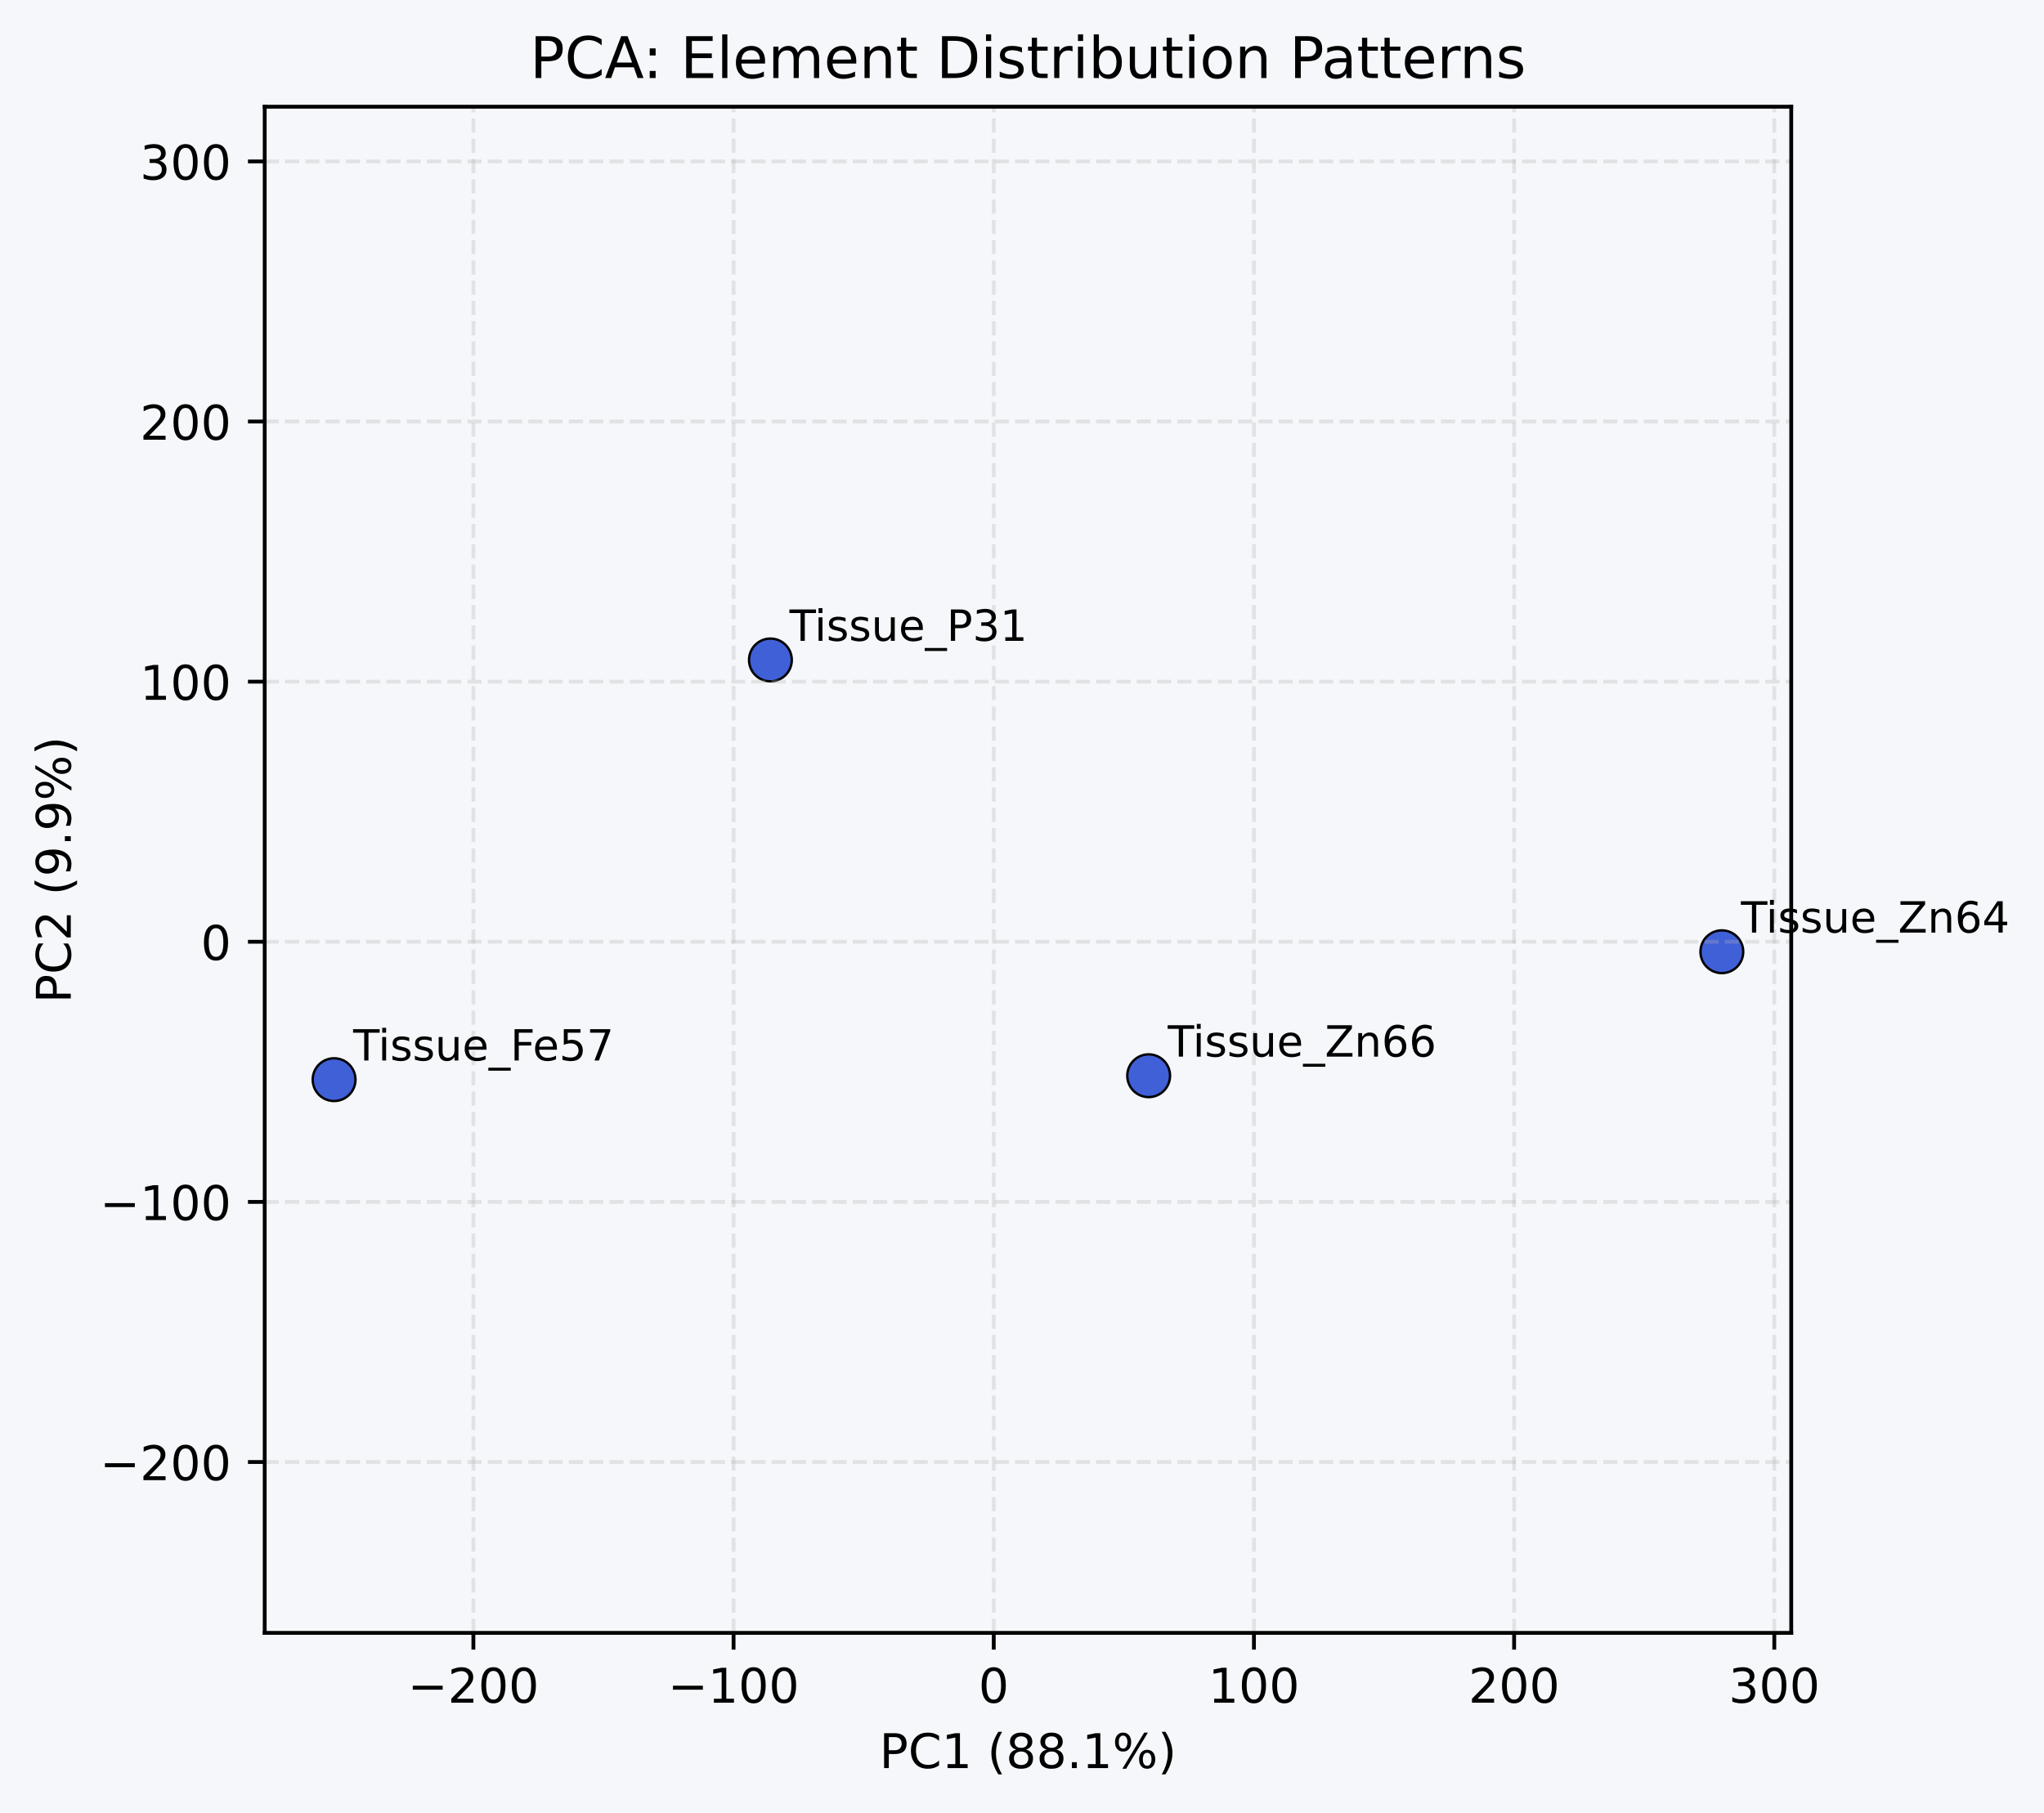
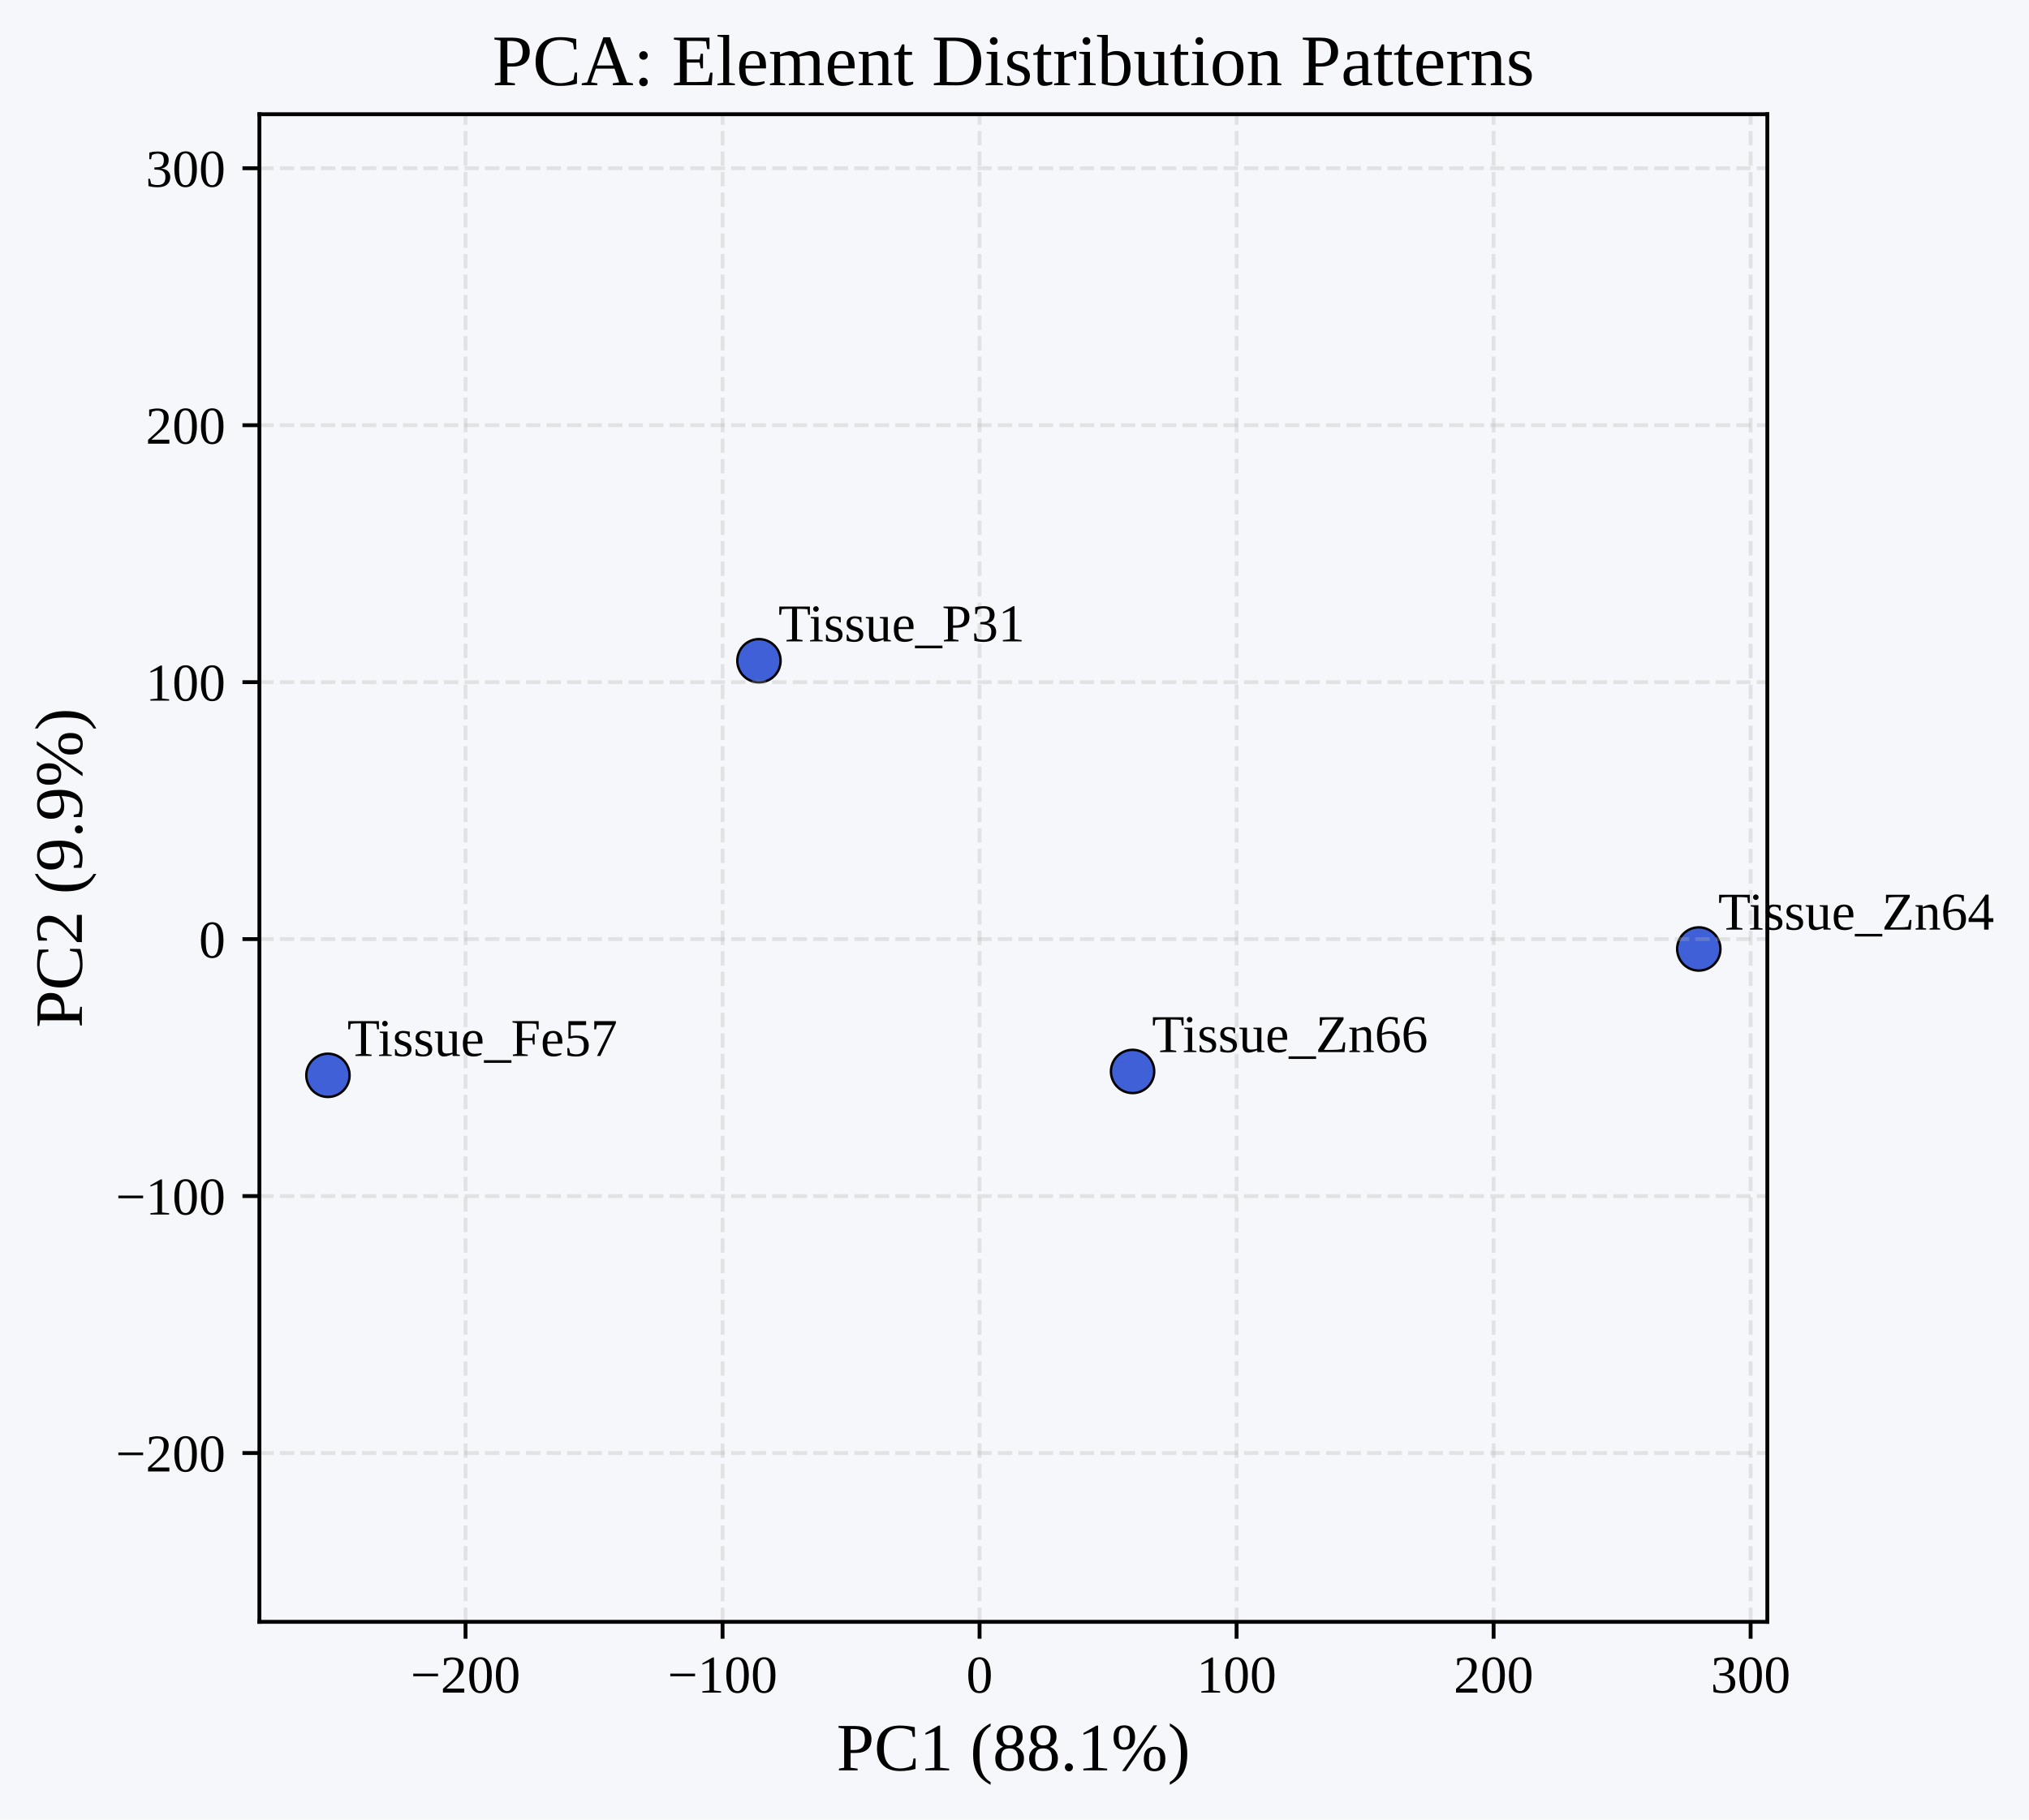
- <svg xmlns="http://www.w3.org/2000/svg" xmlns:xlink="http://www.w3.org/1999/xlink" width="427.363pt" height="379.044pt" viewBox="0 0 427.363 379.044" version="1.1">
+ <svg xmlns="http://www.w3.org/2000/svg" xmlns:xlink="http://www.w3.org/1999/xlink" width="419.405pt" height="376.223pt" viewBox="0 0 419.405 376.223" version="1.1">
  <defs>
    <style type="text/css">*{stroke-linejoin: round; stroke-linecap: butt}</style>
  </defs>
  <g id="figure_1">
    <g id="patch_1">
-       <path d="M 0 379.044  L 427.363 379.044  L 427.363 0  L 0 0  z " style="fill: #f5f7fa" />
+       <path d="M 0 376.223  L 419.405 376.223  L 419.405 0  L 0 0  z " style="fill: #f5f7fa" />
    </g>
    <g id="axes_1">
      <g id="patch_2">
-         <path d="M 55.345 341.488  L 374.515 341.488  L 374.515 22.318  L 55.345 22.318  z " style="fill: #f5f7fa" />
+         <path d="M 53.619 335.316  L 365.319 335.316  L 365.319 23.616  L 53.619 23.616  z " style="fill: #f5f7fa" />
      </g>
      <g id="PathCollection_1">
        <defs>
-           <path id="m3a9c7106e4" d="M 0 4.472  C 1.186 4.472 2.324 4.001 3.162 3.162  C 4.001 2.324 4.472 1.186 4.472 0  C 4.472 -1.186 4.001 -2.324 3.162 -3.162  C 2.324 -4.001 1.186 -4.472 0 -4.472  C -1.186 -4.472 -2.324 -4.001 -3.162 -3.162  C -4.001 -2.324 -4.472 -1.186 -4.472 0  C -4.472 1.186 -4.001 2.324 -3.162 3.162  C -2.324 4.001 -1.186 4.472 0 4.472  z " style="stroke: #000000; stroke-width: 0.5" />
+           <path id="mbf1201ad77" d="M 0 4.472  C 1.186 4.472 2.324 4.001 3.162 3.162  C 4.001 2.324 4.472 1.186 4.472 0  C 4.472 -1.186 4.001 -2.324 3.162 -3.162  C 2.324 -4.001 1.186 -4.472 0 -4.472  C -1.186 -4.472 -2.324 -4.001 -3.162 -3.162  C -4.001 -2.324 -4.472 -1.186 -4.472 0  C -4.472 1.186 -4.001 2.324 -3.162 3.162  C -2.324 4.001 -1.186 4.472 0 4.472  z " style="stroke: #000000; stroke-width: 0.5" />
        </defs>
-         <g clip-path="url(#p296fe830c3)">
-           <use xlink:href="#m3a9c7106e4" x="69.853" y="225.79" style="fill: #4060d8; stroke: #000000; stroke-width: 0.5" />
-           <use xlink:href="#m3a9c7106e4" x="161.081" y="138.017" style="fill: #4060d8; stroke: #000000; stroke-width: 0.5" />
-           <use xlink:href="#m3a9c7106e4" x="360.008" y="199.04" style="fill: #4060d8; stroke: #000000; stroke-width: 0.5" />
-           <use xlink:href="#m3a9c7106e4" x="240.164" y="224.971" style="fill: #4060d8; stroke: #000000; stroke-width: 0.5" />
+         <g clip-path="url(#p0ff3769348)">
+           <use xlink:href="#mbf1201ad77" x="67.787" y="222.325" style="fill: #4060d8; stroke: #000000; stroke-width: 0.5" />
+           <use xlink:href="#mbf1201ad77" x="156.88" y="136.606" style="fill: #4060d8; stroke: #000000; stroke-width: 0.5" />
+           <use xlink:href="#mbf1201ad77" x="351.151" y="196.202" style="fill: #4060d8; stroke: #000000; stroke-width: 0.5" />
+           <use xlink:href="#mbf1201ad77" x="234.112" y="221.525" style="fill: #4060d8; stroke: #000000; stroke-width: 0.5" />
        </g>
      </g>
      <g id="matplotlib.axis_1">
        <g id="xtick_1">
          <g id="line2d_1">
-             <path d="M 98.977 341.488  L 98.977 22.318  " clip-path="url(#p296fe830c3)" style="fill: none; stroke-dasharray: 2.96,1.28; stroke-dashoffset: 0; stroke: #b0b0b0; stroke-opacity: 0.3; stroke-width: 0.8" />
+             <path d="M 96.229 335.316  L 96.229 23.616  " clip-path="url(#p0ff3769348)" style="fill: none; stroke-dasharray: 2.96,1.28; stroke-dashoffset: 0; stroke: #b0b0b0; stroke-opacity: 0.3; stroke-width: 0.8" />
          </g>
          <g id="line2d_2">
            <defs>
-               <path id="m117c8b62d5" d="M 0 0  L 0 3.5  " style="stroke: #000000; stroke-width: 0.8" />
+               <path id="ma3e1e36343" d="M 0 0  L 0 3.5  " style="stroke: #000000; stroke-width: 0.8" />
            </defs>
            <g>
-               <use xlink:href="#m117c8b62d5" x="98.977" y="341.488" style="stroke: #000000; stroke-width: 0.8" />
+               <use xlink:href="#ma3e1e36343" x="96.229" y="335.316" style="stroke: #000000; stroke-width: 0.8" />
            </g>
          </g>
          <g id="text_1">
-             <text style="font-size: 10px; font-family: 'DejaVu Sans', 'Bitstream Vera Sans', 'Computer Modern Sans Serif', 'Lucida Grande', 'Verdana', 'Geneva', 'Lucid', 'Arial', 'Helvetica', 'Avant Garde', sans-serif; text-anchor: middle" x="98.977" y="356.087" transform="rotate(-0 98.97703 356.0866)">−200</text>
+             <text style="font-size: 11px; font-family: 'Times New Roman', 'DejaVu Serif', 'Bitstream Vera Serif', 'Computer Modern Roman', 'New Century Schoolbook', 'Century Schoolbook L', 'Utopia', 'ITC Bookman', 'Bookman', 'Nimbus Roman No9 L', 'Times', 'Palatino', 'Charter', serif; text-anchor: middle" x="96.229" y="349.954" transform="rotate(-0 96.22945 349.9538)">−200</text>
          </g>
        </g>
        <g id="xtick_2">
          <g id="line2d_3">
-             <path d="M 153.377 341.488  L 153.377 22.318  " clip-path="url(#p296fe830c3)" style="fill: none; stroke-dasharray: 2.96,1.28; stroke-dashoffset: 0; stroke: #b0b0b0; stroke-opacity: 0.3; stroke-width: 0.8" />
+             <path d="M 149.356 335.316  L 149.356 23.616  " clip-path="url(#p0ff3769348)" style="fill: none; stroke-dasharray: 2.96,1.28; stroke-dashoffset: 0; stroke: #b0b0b0; stroke-opacity: 0.3; stroke-width: 0.8" />
          </g>
          <g id="line2d_4">
            <g>
-               <use xlink:href="#m117c8b62d5" x="153.377" y="341.488" style="stroke: #000000; stroke-width: 0.8" />
+               <use xlink:href="#ma3e1e36343" x="149.356" y="335.316" style="stroke: #000000; stroke-width: 0.8" />
            </g>
          </g>
          <g id="text_2">
-             <text style="font-size: 10px; font-family: 'DejaVu Sans', 'Bitstream Vera Sans', 'Computer Modern Sans Serif', 'Lucida Grande', 'Verdana', 'Geneva', 'Lucid', 'Arial', 'Helvetica', 'Avant Garde', sans-serif; text-anchor: middle" x="153.377" y="356.087" transform="rotate(-0 153.3767 356.0866)">−100</text>
+             <text style="font-size: 11px; font-family: 'Times New Roman', 'DejaVu Serif', 'Bitstream Vera Serif', 'Computer Modern Roman', 'New Century Schoolbook', 'Century Schoolbook L', 'Utopia', 'ITC Bookman', 'Bookman', 'Nimbus Roman No9 L', 'Times', 'Palatino', 'Charter', serif; text-anchor: middle" x="149.356" y="349.954" transform="rotate(-0 149.3559 349.9538)">−100</text>
          </g>
        </g>
        <g id="xtick_3">
          <g id="line2d_5">
-             <path d="M 207.776 341.488  L 207.776 22.318  " clip-path="url(#p296fe830c3)" style="fill: none; stroke-dasharray: 2.96,1.28; stroke-dashoffset: 0; stroke: #b0b0b0; stroke-opacity: 0.3; stroke-width: 0.8" />
+             <path d="M 202.482 335.316  L 202.482 23.616  " clip-path="url(#p0ff3769348)" style="fill: none; stroke-dasharray: 2.96,1.28; stroke-dashoffset: 0; stroke: #b0b0b0; stroke-opacity: 0.3; stroke-width: 0.8" />
          </g>
          <g id="line2d_6">
            <g>
-               <use xlink:href="#m117c8b62d5" x="207.776" y="341.488" style="stroke: #000000; stroke-width: 0.8" />
+               <use xlink:href="#ma3e1e36343" x="202.482" y="335.316" style="stroke: #000000; stroke-width: 0.8" />
            </g>
          </g>
          <g id="text_3">
-             <text style="font-size: 10px; font-family: 'DejaVu Sans', 'Bitstream Vera Sans', 'Computer Modern Sans Serif', 'Lucida Grande', 'Verdana', 'Geneva', 'Lucid', 'Arial', 'Helvetica', 'Avant Garde', sans-serif; text-anchor: middle" x="207.776" y="356.087" transform="rotate(-0 207.7763 356.0866)">0</text>
+             <text style="font-size: 11px; font-family: 'Times New Roman', 'DejaVu Serif', 'Bitstream Vera Serif', 'Computer Modern Roman', 'New Century Schoolbook', 'Century Schoolbook L', 'Utopia', 'ITC Bookman', 'Bookman', 'Nimbus Roman No9 L', 'Times', 'Palatino', 'Charter', serif; text-anchor: middle" x="202.482" y="349.954" transform="rotate(-0 202.4823 349.9538)">0</text>
          </g>
        </g>
        <g id="xtick_4">
          <g id="line2d_7">
-             <path d="M 262.176 341.488  L 262.176 22.318  " clip-path="url(#p296fe830c3)" style="fill: none; stroke-dasharray: 2.96,1.28; stroke-dashoffset: 0; stroke: #b0b0b0; stroke-opacity: 0.3; stroke-width: 0.8" />
+             <path d="M 255.609 335.316  L 255.609 23.616  " clip-path="url(#p0ff3769348)" style="fill: none; stroke-dasharray: 2.96,1.28; stroke-dashoffset: 0; stroke: #b0b0b0; stroke-opacity: 0.3; stroke-width: 0.8" />
          </g>
          <g id="line2d_8">
            <g>
-               <use xlink:href="#m117c8b62d5" x="262.176" y="341.488" style="stroke: #000000; stroke-width: 0.8" />
+               <use xlink:href="#ma3e1e36343" x="255.609" y="335.316" style="stroke: #000000; stroke-width: 0.8" />
            </g>
          </g>
          <g id="text_4">
-             <text style="font-size: 10px; font-family: 'DejaVu Sans', 'Bitstream Vera Sans', 'Computer Modern Sans Serif', 'Lucida Grande', 'Verdana', 'Geneva', 'Lucid', 'Arial', 'Helvetica', 'Avant Garde', sans-serif; text-anchor: middle" x="262.176" y="356.087" transform="rotate(-0 262.1759 356.0866)">100</text>
+             <text style="font-size: 11px; font-family: 'Times New Roman', 'DejaVu Serif', 'Bitstream Vera Serif', 'Computer Modern Roman', 'New Century Schoolbook', 'Century Schoolbook L', 'Utopia', 'ITC Bookman', 'Bookman', 'Nimbus Roman No9 L', 'Times', 'Palatino', 'Charter', serif; text-anchor: middle" x="255.609" y="349.954" transform="rotate(-0 255.6087 349.9538)">100</text>
          </g>
        </g>
        <g id="xtick_5">
          <g id="line2d_9">
-             <path d="M 316.576 341.488  L 316.576 22.318  " clip-path="url(#p296fe830c3)" style="fill: none; stroke-dasharray: 2.96,1.28; stroke-dashoffset: 0; stroke: #b0b0b0; stroke-opacity: 0.3; stroke-width: 0.8" />
+             <path d="M 308.735 335.316  L 308.735 23.616  " clip-path="url(#p0ff3769348)" style="fill: none; stroke-dasharray: 2.96,1.28; stroke-dashoffset: 0; stroke: #b0b0b0; stroke-opacity: 0.3; stroke-width: 0.8" />
          </g>
          <g id="line2d_10">
            <g>
-               <use xlink:href="#m117c8b62d5" x="316.576" y="341.488" style="stroke: #000000; stroke-width: 0.8" />
+               <use xlink:href="#ma3e1e36343" x="308.735" y="335.316" style="stroke: #000000; stroke-width: 0.8" />
            </g>
          </g>
          <g id="text_5">
-             <text style="font-size: 10px; font-family: 'DejaVu Sans', 'Bitstream Vera Sans', 'Computer Modern Sans Serif', 'Lucida Grande', 'Verdana', 'Geneva', 'Lucid', 'Arial', 'Helvetica', 'Avant Garde', sans-serif; text-anchor: middle" x="316.576" y="356.087" transform="rotate(-0 316.5755 356.0866)">200</text>
+             <text style="font-size: 11px; font-family: 'Times New Roman', 'DejaVu Serif', 'Bitstream Vera Serif', 'Computer Modern Roman', 'New Century Schoolbook', 'Century Schoolbook L', 'Utopia', 'ITC Bookman', 'Bookman', 'Nimbus Roman No9 L', 'Times', 'Palatino', 'Charter', serif; text-anchor: middle" x="308.735" y="349.954" transform="rotate(-0 308.7352 349.9538)">200</text>
          </g>
        </g>
        <g id="xtick_6">
          <g id="line2d_11">
-             <path d="M 370.975 341.488  L 370.975 22.318  " clip-path="url(#p296fe830c3)" style="fill: none; stroke-dasharray: 2.96,1.28; stroke-dashoffset: 0; stroke: #b0b0b0; stroke-opacity: 0.3; stroke-width: 0.8" />
+             <path d="M 361.862 335.316  L 361.862 23.616  " clip-path="url(#p0ff3769348)" style="fill: none; stroke-dasharray: 2.96,1.28; stroke-dashoffset: 0; stroke: #b0b0b0; stroke-opacity: 0.3; stroke-width: 0.8" />
          </g>
          <g id="line2d_12">
            <g>
-               <use xlink:href="#m117c8b62d5" x="370.975" y="341.488" style="stroke: #000000; stroke-width: 0.8" />
+               <use xlink:href="#ma3e1e36343" x="361.862" y="335.316" style="stroke: #000000; stroke-width: 0.8" />
            </g>
          </g>
          <g id="text_6">
-             <text style="font-size: 10px; font-family: 'DejaVu Sans', 'Bitstream Vera Sans', 'Computer Modern Sans Serif', 'Lucida Grande', 'Verdana', 'Geneva', 'Lucid', 'Arial', 'Helvetica', 'Avant Garde', sans-serif; text-anchor: middle" x="370.975" y="356.087" transform="rotate(-0 370.9751 356.0866)">300</text>
+             <text style="font-size: 11px; font-family: 'Times New Roman', 'DejaVu Serif', 'Bitstream Vera Serif', 'Computer Modern Roman', 'New Century Schoolbook', 'Century Schoolbook L', 'Utopia', 'ITC Bookman', 'Bookman', 'Nimbus Roman No9 L', 'Times', 'Palatino', 'Charter', serif; text-anchor: middle" x="361.862" y="349.954" transform="rotate(-0 361.8616 349.9538)">300</text>
          </g>
        </g>
        <g id="text_7">
-           <text style="font-size: 10px; font-family: 'DejaVu Sans', 'Bitstream Vera Sans', 'Computer Modern Sans Serif', 'Lucida Grande', 'Verdana', 'Geneva', 'Lucid', 'Arial', 'Helvetica', 'Avant Garde', sans-serif; text-anchor: middle" x="214.93" y="369.765" transform="rotate(-0 214.9303 369.7647)">PC1 (88.1%)</text>
+           <text style="font-size: 14px; font-family: 'Times New Roman', 'DejaVu Serif', 'Bitstream Vera Serif', 'Computer Modern Roman', 'New Century Schoolbook', 'Century Schoolbook L', 'Utopia', 'ITC Bookman', 'Bookman', 'Nimbus Roman No9 L', 'Times', 'Palatino', 'Charter', serif; text-anchor: middle" x="209.469" y="366.028" transform="rotate(-0 209.4689 366.028)">PC1 (88.1%)</text>
        </g>
      </g>
      <g id="matplotlib.axis_2">
        <g id="ytick_1">
          <g id="line2d_13">
-             <path d="M 55.345 305.754  L 374.515 305.754  " clip-path="url(#p296fe830c3)" style="fill: none; stroke-dasharray: 2.96,1.28; stroke-dashoffset: 0; stroke: #b0b0b0; stroke-opacity: 0.3; stroke-width: 0.8" />
+             <path d="M 53.619 300.417  L 365.319 300.417  " clip-path="url(#p0ff3769348)" style="fill: none; stroke-dasharray: 2.96,1.28; stroke-dashoffset: 0; stroke: #b0b0b0; stroke-opacity: 0.3; stroke-width: 0.8" />
          </g>
          <g id="line2d_14">
            <defs>
-               <path id="mf5b8c64481" d="M 0 0  L -3.5 0  " style="stroke: #000000; stroke-width: 0.8" />
+               <path id="m6d53edad3d" d="M 0 0  L -3.5 0  " style="stroke: #000000; stroke-width: 0.8" />
            </defs>
            <g>
-               <use xlink:href="#mf5b8c64481" x="55.345" y="305.754" style="stroke: #000000; stroke-width: 0.8" />
+               <use xlink:href="#m6d53edad3d" x="53.619" y="300.417" style="stroke: #000000; stroke-width: 0.8" />
            </g>
          </g>
          <g id="text_8">
-             <text style="font-size: 10px; font-family: 'DejaVu Sans', 'Bitstream Vera Sans', 'Computer Modern Sans Serif', 'Lucida Grande', 'Verdana', 'Geneva', 'Lucid', 'Arial', 'Helvetica', 'Avant Garde', sans-serif; text-anchor: end" x="48.345" y="309.553" transform="rotate(-0 48.34531 309.5528)">−200</text>
+             <text style="font-size: 11px; font-family: 'Times New Roman', 'DejaVu Serif', 'Bitstream Vera Serif', 'Computer Modern Roman', 'New Century Schoolbook', 'Century Schoolbook L', 'Utopia', 'ITC Bookman', 'Bookman', 'Nimbus Roman No9 L', 'Times', 'Palatino', 'Charter', serif; text-anchor: end" x="46.619" y="304.237" transform="rotate(-0 46.61891 304.2365)">−200</text>
          </g>
        </g>
        <g id="ytick_2">
          <g id="line2d_15">
-             <path d="M 55.345 251.354  L 374.515 251.354  " clip-path="url(#p296fe830c3)" style="fill: none; stroke-dasharray: 2.96,1.28; stroke-dashoffset: 0; stroke: #b0b0b0; stroke-opacity: 0.3; stroke-width: 0.8" />
+             <path d="M 53.619 247.291  L 365.319 247.291  " clip-path="url(#p0ff3769348)" style="fill: none; stroke-dasharray: 2.96,1.28; stroke-dashoffset: 0; stroke: #b0b0b0; stroke-opacity: 0.3; stroke-width: 0.8" />
          </g>
          <g id="line2d_16">
            <g>
-               <use xlink:href="#mf5b8c64481" x="55.345" y="251.354" style="stroke: #000000; stroke-width: 0.8" />
+               <use xlink:href="#m6d53edad3d" x="53.619" y="247.291" style="stroke: #000000; stroke-width: 0.8" />
            </g>
          </g>
          <g id="text_9">
-             <text style="font-size: 10px; font-family: 'DejaVu Sans', 'Bitstream Vera Sans', 'Computer Modern Sans Serif', 'Lucida Grande', 'Verdana', 'Geneva', 'Lucid', 'Arial', 'Helvetica', 'Avant Garde', sans-serif; text-anchor: end" x="48.345" y="255.153" transform="rotate(-0 48.34531 255.1532)">−100</text>
+             <text style="font-size: 11px; font-family: 'Times New Roman', 'DejaVu Serif', 'Bitstream Vera Serif', 'Computer Modern Roman', 'New Century Schoolbook', 'Century Schoolbook L', 'Utopia', 'ITC Bookman', 'Bookman', 'Nimbus Roman No9 L', 'Times', 'Palatino', 'Charter', serif; text-anchor: end" x="46.619" y="251.11" transform="rotate(-0 46.61891 251.1101)">−100</text>
          </g>
        </g>
        <g id="ytick_3">
          <g id="line2d_17">
-             <path d="M 55.345 196.954  L 374.515 196.954  " clip-path="url(#p296fe830c3)" style="fill: none; stroke-dasharray: 2.96,1.28; stroke-dashoffset: 0; stroke: #b0b0b0; stroke-opacity: 0.3; stroke-width: 0.8" />
+             <path d="M 53.619 194.165  L 365.319 194.165  " clip-path="url(#p0ff3769348)" style="fill: none; stroke-dasharray: 2.96,1.28; stroke-dashoffset: 0; stroke: #b0b0b0; stroke-opacity: 0.3; stroke-width: 0.8" />
          </g>
          <g id="line2d_18">
            <g>
-               <use xlink:href="#mf5b8c64481" x="55.345" y="196.954" style="stroke: #000000; stroke-width: 0.8" />
+               <use xlink:href="#m6d53edad3d" x="53.619" y="194.165" style="stroke: #000000; stroke-width: 0.8" />
            </g>
          </g>
          <g id="text_10">
-             <text style="font-size: 10px; font-family: 'DejaVu Sans', 'Bitstream Vera Sans', 'Computer Modern Sans Serif', 'Lucida Grande', 'Verdana', 'Geneva', 'Lucid', 'Arial', 'Helvetica', 'Avant Garde', sans-serif; text-anchor: end" x="48.345" y="200.754" transform="rotate(-0 48.34531 200.7536)">0</text>
+             <text style="font-size: 11px; font-family: 'Times New Roman', 'DejaVu Serif', 'Bitstream Vera Serif', 'Computer Modern Roman', 'New Century Schoolbook', 'Century Schoolbook L', 'Utopia', 'ITC Bookman', 'Bookman', 'Nimbus Roman No9 L', 'Times', 'Palatino', 'Charter', serif; text-anchor: end" x="46.619" y="197.984" transform="rotate(-0 46.61891 197.9837)">0</text>
          </g>
        </g>
        <g id="ytick_4">
          <g id="line2d_19">
-             <path d="M 55.345 142.555  L 374.515 142.555  " clip-path="url(#p296fe830c3)" style="fill: none; stroke-dasharray: 2.96,1.28; stroke-dashoffset: 0; stroke: #b0b0b0; stroke-opacity: 0.3; stroke-width: 0.8" />
+             <path d="M 53.619 141.038  L 365.319 141.038  " clip-path="url(#p0ff3769348)" style="fill: none; stroke-dasharray: 2.96,1.28; stroke-dashoffset: 0; stroke: #b0b0b0; stroke-opacity: 0.3; stroke-width: 0.8" />
          </g>
          <g id="line2d_20">
            <g>
-               <use xlink:href="#mf5b8c64481" x="55.345" y="142.555" style="stroke: #000000; stroke-width: 0.8" />
+               <use xlink:href="#m6d53edad3d" x="53.619" y="141.038" style="stroke: #000000; stroke-width: 0.8" />
            </g>
          </g>
          <g id="text_11">
-             <text style="font-size: 10px; font-family: 'DejaVu Sans', 'Bitstream Vera Sans', 'Computer Modern Sans Serif', 'Lucida Grande', 'Verdana', 'Geneva', 'Lucid', 'Arial', 'Helvetica', 'Avant Garde', sans-serif; text-anchor: end" x="48.345" y="146.354" transform="rotate(-0 48.34531 146.354)">100</text>
+             <text style="font-size: 11px; font-family: 'Times New Roman', 'DejaVu Serif', 'Bitstream Vera Serif', 'Computer Modern Roman', 'New Century Schoolbook', 'Century Schoolbook L', 'Utopia', 'ITC Bookman', 'Bookman', 'Nimbus Roman No9 L', 'Times', 'Palatino', 'Charter', serif; text-anchor: end" x="46.619" y="144.857" transform="rotate(-0 46.61891 144.8572)">100</text>
          </g>
        </g>
        <g id="ytick_5">
          <g id="line2d_21">
-             <path d="M 55.345 88.155  L 374.515 88.155  " clip-path="url(#p296fe830c3)" style="fill: none; stroke-dasharray: 2.96,1.28; stroke-dashoffset: 0; stroke: #b0b0b0; stroke-opacity: 0.3; stroke-width: 0.8" />
+             <path d="M 53.619 87.912  L 365.319 87.912  " clip-path="url(#p0ff3769348)" style="fill: none; stroke-dasharray: 2.96,1.28; stroke-dashoffset: 0; stroke: #b0b0b0; stroke-opacity: 0.3; stroke-width: 0.8" />
          </g>
          <g id="line2d_22">
            <g>
-               <use xlink:href="#mf5b8c64481" x="55.345" y="88.155" style="stroke: #000000; stroke-width: 0.8" />
+               <use xlink:href="#m6d53edad3d" x="53.619" y="87.912" style="stroke: #000000; stroke-width: 0.8" />
            </g>
          </g>
          <g id="text_12">
-             <text style="font-size: 10px; font-family: 'DejaVu Sans', 'Bitstream Vera Sans', 'Computer Modern Sans Serif', 'Lucida Grande', 'Verdana', 'Geneva', 'Lucid', 'Arial', 'Helvetica', 'Avant Garde', sans-serif; text-anchor: end" x="48.345" y="91.954" transform="rotate(-0 48.34531 91.95436)">200</text>
+             <text style="font-size: 11px; font-family: 'Times New Roman', 'DejaVu Serif', 'Bitstream Vera Serif', 'Computer Modern Roman', 'New Century Schoolbook', 'Century Schoolbook L', 'Utopia', 'ITC Bookman', 'Bookman', 'Nimbus Roman No9 L', 'Times', 'Palatino', 'Charter', serif; text-anchor: end" x="46.619" y="91.731" transform="rotate(-0 46.61891 91.73082)">200</text>
          </g>
        </g>
        <g id="ytick_6">
          <g id="line2d_23">
-             <path d="M 55.345 33.756  L 374.515 33.756  " clip-path="url(#p296fe830c3)" style="fill: none; stroke-dasharray: 2.96,1.28; stroke-dashoffset: 0; stroke: #b0b0b0; stroke-opacity: 0.3; stroke-width: 0.8" />
+             <path d="M 53.619 34.785  L 365.319 34.785  " clip-path="url(#p0ff3769348)" style="fill: none; stroke-dasharray: 2.96,1.28; stroke-dashoffset: 0; stroke: #b0b0b0; stroke-opacity: 0.3; stroke-width: 0.8" />
          </g>
          <g id="line2d_24">
            <g>
-               <use xlink:href="#mf5b8c64481" x="55.345" y="33.756" style="stroke: #000000; stroke-width: 0.8" />
+               <use xlink:href="#m6d53edad3d" x="53.619" y="34.785" style="stroke: #000000; stroke-width: 0.8" />
            </g>
          </g>
          <g id="text_13">
-             <text style="font-size: 10px; font-family: 'DejaVu Sans', 'Bitstream Vera Sans', 'Computer Modern Sans Serif', 'Lucida Grande', 'Verdana', 'Geneva', 'Lucid', 'Arial', 'Helvetica', 'Avant Garde', sans-serif; text-anchor: end" x="48.345" y="37.555" transform="rotate(-0 48.34531 37.55474)">300</text>
+             <text style="font-size: 11px; font-family: 'Times New Roman', 'DejaVu Serif', 'Bitstream Vera Serif', 'Computer Modern Roman', 'New Century Schoolbook', 'Century Schoolbook L', 'Utopia', 'ITC Bookman', 'Bookman', 'Nimbus Roman No9 L', 'Times', 'Palatino', 'Charter', serif; text-anchor: end" x="46.619" y="38.604" transform="rotate(-0 46.61891 38.6044)">300</text>
          </g>
        </g>
        <g id="text_14">
-           <text style="font-size: 10px; font-family: 'DejaVu Sans', 'Bitstream Vera Sans', 'Computer Modern Sans Serif', 'Lucida Grande', 'Verdana', 'Geneva', 'Lucid', 'Arial', 'Helvetica', 'Avant Garde', sans-serif; text-anchor: middle" x="14.798" y="181.903" transform="rotate(-90 14.79844 181.9031)">PC2 (9.9%)</text>
+           <text style="font-size: 14px; font-family: 'Times New Roman', 'DejaVu Serif', 'Bitstream Vera Serif', 'Computer Modern Roman', 'New Century Schoolbook', 'Century Schoolbook L', 'Utopia', 'ITC Bookman', 'Bookman', 'Nimbus Roman No9 L', 'Times', 'Palatino', 'Charter', serif; text-anchor: middle" x="16.921" y="179.466" transform="rotate(-90 16.92125 179.4656)">PC2 (9.9%)</text>
        </g>
      </g>
      <g id="patch_3">
-         <path d="M 55.345 341.488  L 55.345 22.318  " style="fill: none; stroke: #000000; stroke-width: 0.8; stroke-linejoin: miter; stroke-linecap: square" />
+         <path d="M 53.619 335.316  L 53.619 23.616  " style="fill: none; stroke: #000000; stroke-width: 0.8; stroke-linejoin: miter; stroke-linecap: square" />
      </g>
      <g id="patch_4">
-         <path d="M 374.515 341.488  L 374.515 22.318  " style="fill: none; stroke: #000000; stroke-width: 0.8; stroke-linejoin: miter; stroke-linecap: square" />
+         <path d="M 365.319 335.316  L 365.319 23.616  " style="fill: none; stroke: #000000; stroke-width: 0.8; stroke-linejoin: miter; stroke-linecap: square" />
      </g>
      <g id="patch_5">
-         <path d="M 55.345 341.488  L 374.515 341.488  " style="fill: none; stroke: #000000; stroke-width: 0.8; stroke-linejoin: miter; stroke-linecap: square" />
+         <path d="M 53.619 335.316  L 365.319 335.316  " style="fill: none; stroke: #000000; stroke-width: 0.8; stroke-linejoin: miter; stroke-linecap: square" />
      </g>
      <g id="patch_6">
-         <path d="M 55.345 22.318  L 374.515 22.318  " style="fill: none; stroke: #000000; stroke-width: 0.8; stroke-linejoin: miter; stroke-linecap: square" />
+         <path d="M 53.619 23.616  L 365.319 23.616  " style="fill: none; stroke: #000000; stroke-width: 0.8; stroke-linejoin: miter; stroke-linecap: square" />
      </g>
      <g id="text_15">
-         <text style="font-size: 9px; font-family: 'DejaVu Sans', 'Bitstream Vera Sans', 'Computer Modern Sans Serif', 'Lucida Grande', 'Verdana', 'Geneva', 'Lucid', 'Arial', 'Helvetica', 'Avant Garde', sans-serif; text-anchor: start" x="73.853" y="221.79" transform="rotate(-0 73.85304 221.7897)">Tissue_Fe57</text>
+         <text style="font-size: 11px; font-family: 'Times New Roman', 'DejaVu Serif', 'Bitstream Vera Serif', 'Computer Modern Roman', 'New Century Schoolbook', 'Century Schoolbook L', 'Utopia', 'ITC Bookman', 'Bookman', 'Nimbus Roman No9 L', 'Times', 'Palatino', 'Charter', serif; text-anchor: start" x="71.787" y="218.325" transform="rotate(-0 71.78709 218.325)">Tissue_Fe57</text>
      </g>
      <g id="text_16">
-         <text style="font-size: 9px; font-family: 'DejaVu Sans', 'Bitstream Vera Sans', 'Computer Modern Sans Serif', 'Lucida Grande', 'Verdana', 'Geneva', 'Lucid', 'Arial', 'Helvetica', 'Avant Garde', sans-serif; text-anchor: start" x="165.081" y="134.017" transform="rotate(-0 165.0809 134.0166)">Tissue_P31</text>
+         <text style="font-size: 11px; font-family: 'Times New Roman', 'DejaVu Serif', 'Bitstream Vera Serif', 'Computer Modern Roman', 'New Century Schoolbook', 'Century Schoolbook L', 'Utopia', 'ITC Bookman', 'Bookman', 'Nimbus Roman No9 L', 'Times', 'Palatino', 'Charter', serif; text-anchor: start" x="160.88" y="132.606" transform="rotate(-0 160.8798 132.6062)">Tissue_P31</text>
      </g>
      <g id="text_17">
-         <text style="font-size: 9px; font-family: 'DejaVu Sans', 'Bitstream Vera Sans', 'Computer Modern Sans Serif', 'Lucida Grande', 'Verdana', 'Geneva', 'Lucid', 'Arial', 'Helvetica', 'Avant Garde', sans-serif; text-anchor: start" x="364.008" y="195.04" transform="rotate(-0 364.0076 195.0404)">Tissue_Zn64</text>
+         <text style="font-size: 11px; font-family: 'Times New Roman', 'DejaVu Serif', 'Bitstream Vera Serif', 'Computer Modern Roman', 'New Century Schoolbook', 'Century Schoolbook L', 'Utopia', 'ITC Bookman', 'Bookman', 'Nimbus Roman No9 L', 'Times', 'Palatino', 'Charter', serif; text-anchor: start" x="355.151" y="192.202" transform="rotate(-0 355.1507 192.2018)">Tissue_Zn64</text>
      </g>
      <g id="text_18">
-         <text style="font-size: 9px; font-family: 'DejaVu Sans', 'Bitstream Vera Sans', 'Computer Modern Sans Serif', 'Lucida Grande', 'Verdana', 'Geneva', 'Lucid', 'Arial', 'Helvetica', 'Avant Garde', sans-serif; text-anchor: start" x="244.164" y="220.971" transform="rotate(-0 244.1636 220.9709)">Tissue_Zn66</text>
+         <text style="font-size: 11px; font-family: 'Times New Roman', 'DejaVu Serif', 'Bitstream Vera Serif', 'Computer Modern Roman', 'New Century Schoolbook', 'Century Schoolbook L', 'Utopia', 'ITC Bookman', 'Bookman', 'Nimbus Roman No9 L', 'Times', 'Palatino', 'Charter', serif; text-anchor: start" x="238.112" y="217.525" transform="rotate(-0 238.1116 217.5254)">Tissue_Zn66</text>
      </g>
      <g id="text_19">
-         <text style="font-size: 12px; font-family: 'DejaVu Sans', 'Bitstream Vera Sans', 'Computer Modern Sans Serif', 'Lucida Grande', 'Verdana', 'Geneva', 'Lucid', 'Arial', 'Helvetica', 'Avant Garde', sans-serif; text-anchor: middle" x="214.93" y="16.318" transform="rotate(-0 214.9303 16.31812)">PCA: Element Distribution Patterns</text>
+         <text style="font-size: 15px; font-family: 'Times New Roman', 'DejaVu Serif', 'Bitstream Vera Serif', 'Computer Modern Roman', 'New Century Schoolbook', 'Century Schoolbook L', 'Utopia', 'ITC Bookman', 'Bookman', 'Nimbus Roman No9 L', 'Times', 'Palatino', 'Charter', serif; text-anchor: middle" x="209.469" y="17.616" transform="rotate(-0 209.4689 17.61563)">PCA: Element Distribution Patterns</text>
      </g>
    </g>
  </g>
  <defs>
-     <clipPath id="p296fe830c3">
-       <rect x="55.345" y="22.318" width="319.17" height="319.17" />
+     <clipPath id="p0ff3769348">
+       <rect x="53.619" y="23.616" width="311.7" height="311.7" />
    </clipPath>
  </defs>
</svg>
